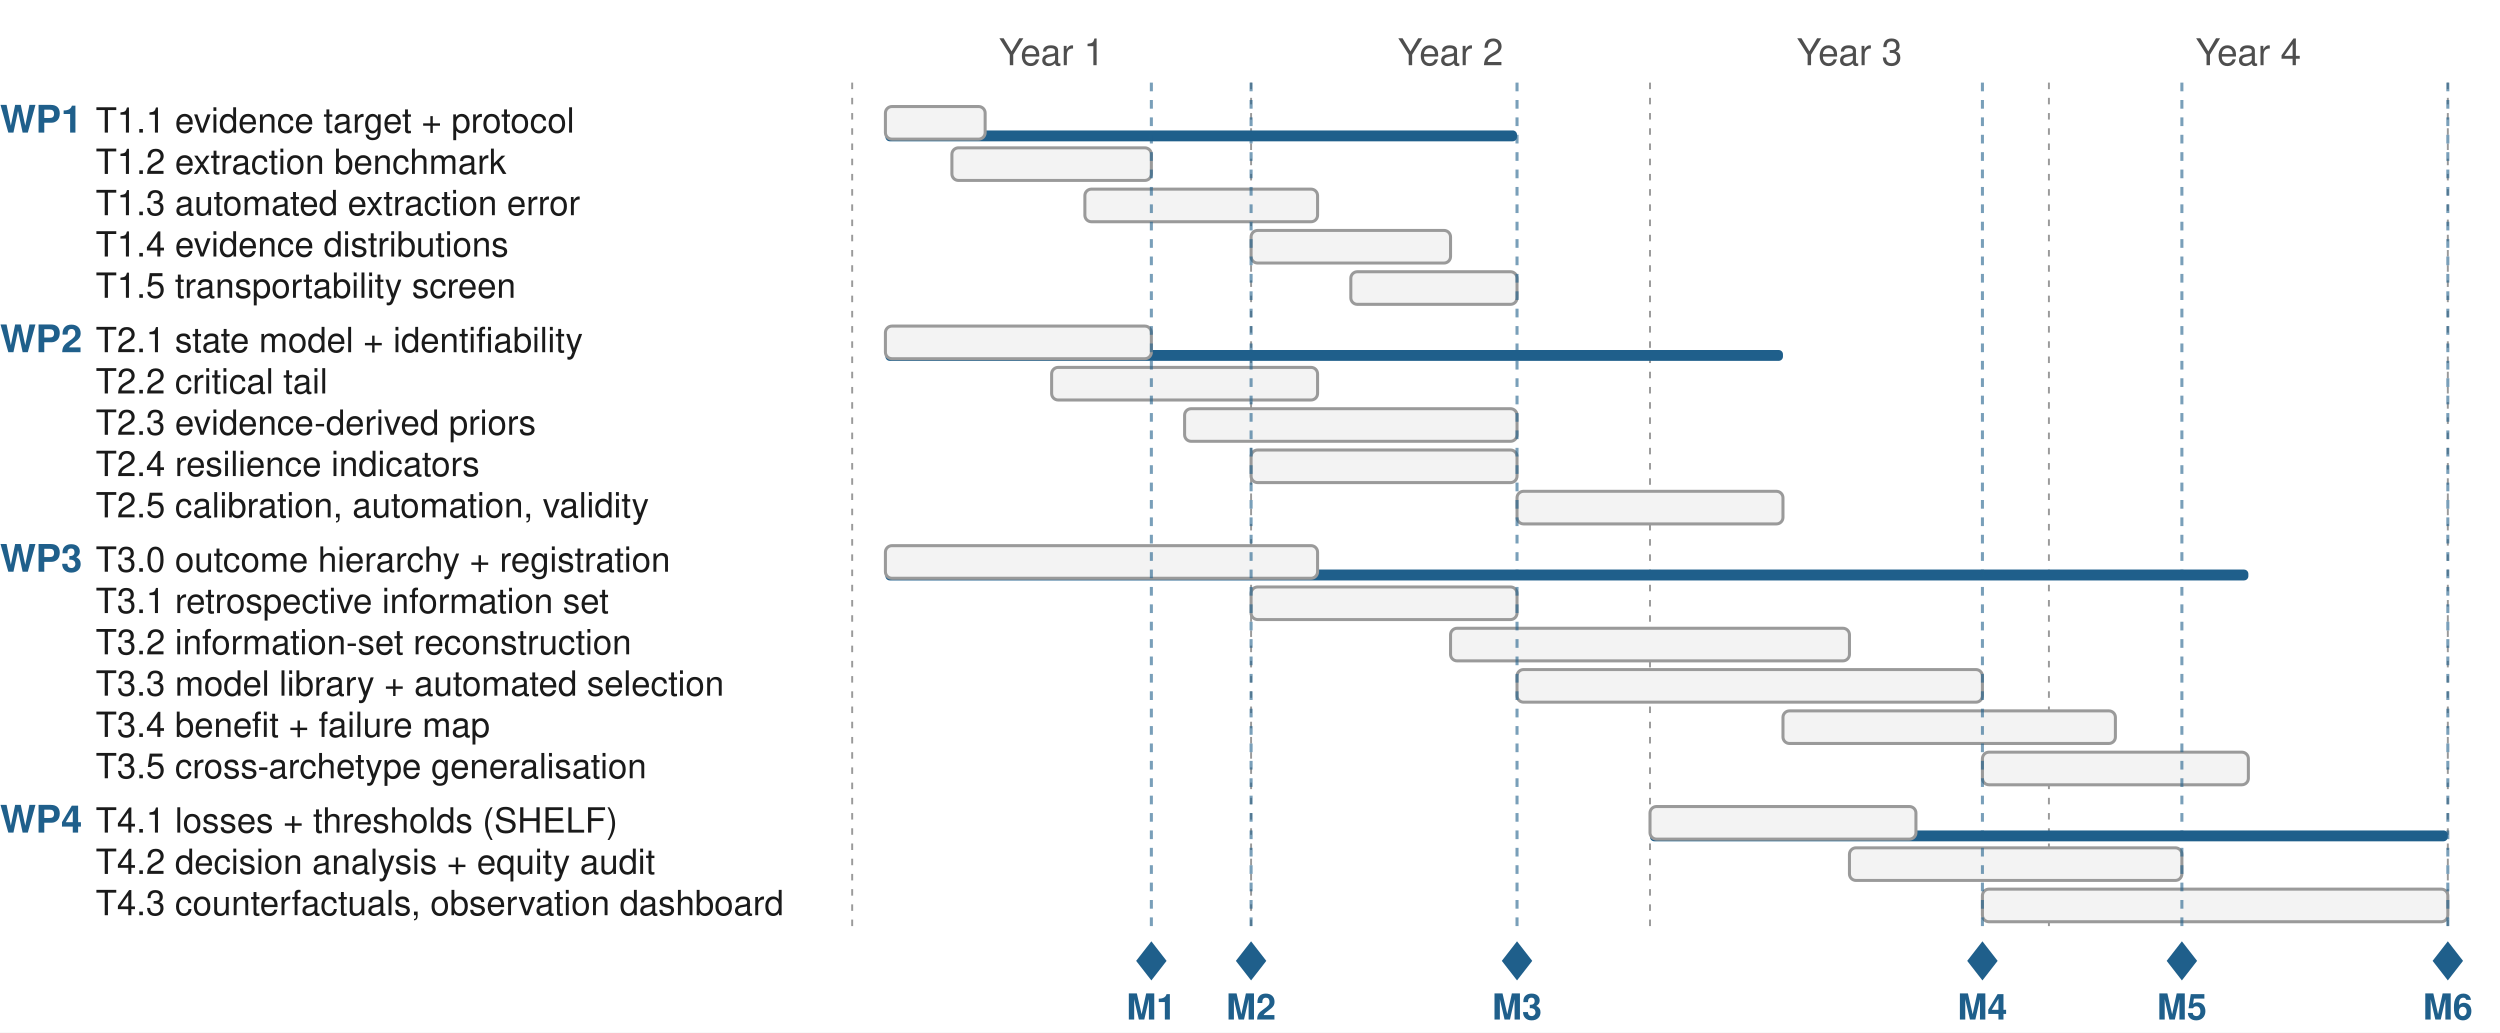
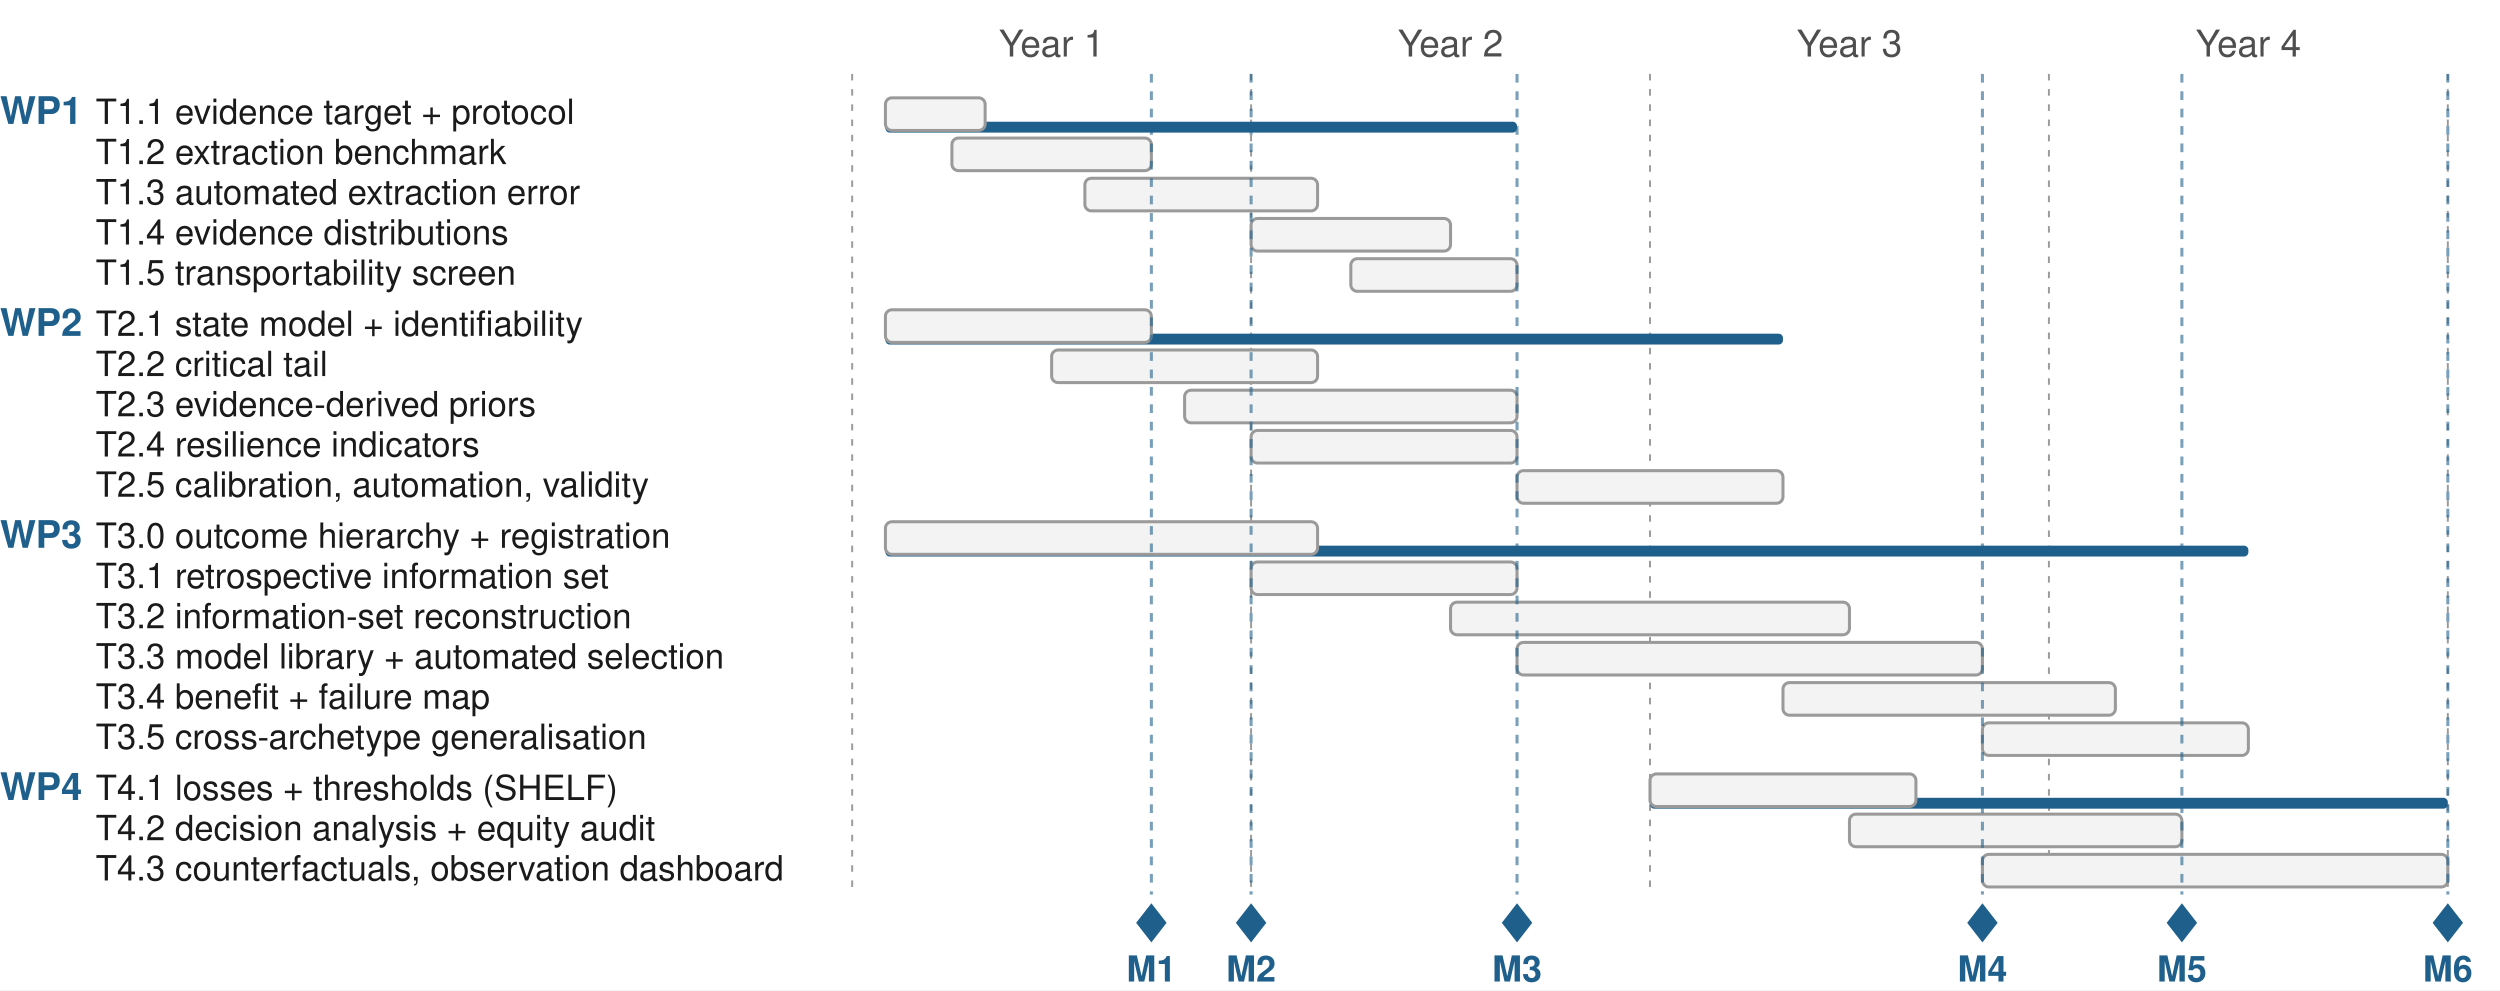
- <svg xmlns="http://www.w3.org/2000/svg" width="1150" height="475" viewBox="0 0 1150 475">
+ <svg xmlns="http://www.w3.org/2000/svg" width="1150" height="455.5" viewBox="0 0 1150 455.5">
  <defs>
    <marker id="a" viewBox="0 0 10 10" refX="9" refY="5" markerWidth="5" markerHeight="5" orient="auto-start-reverse">
      <path d="M 0 0 L 10 5 L 0 10 z" fill="#4e4e4e" />
    </marker>
  </defs>
-   <rect width="1150" height="475" fill="white" />
-   <line x1="392.0" y1="38" x2="392.0" y2="429" stroke="#9a9a9a" stroke-width="0.9" stroke-dasharray="3,4" />
-   <text x="483.75" y="30" font-family="Helvetica, Arial, sans-serif" font-size="17" fill="#4e4e4e" text-anchor="middle" font-weight="normal" font-style="normal">Year 1</text>
-   <line x1="575.5" y1="38" x2="575.5" y2="429" stroke="#9a9a9a" stroke-width="0.9" stroke-dasharray="3,4" />
-   <text x="667.25" y="30" font-family="Helvetica, Arial, sans-serif" font-size="17" fill="#4e4e4e" text-anchor="middle" font-weight="normal" font-style="normal">Year 2</text>
-   <line x1="759.0" y1="38" x2="759.0" y2="429" stroke="#9a9a9a" stroke-width="0.9" stroke-dasharray="3,4" />
-   <text x="850.75" y="30" font-family="Helvetica, Arial, sans-serif" font-size="17" fill="#4e4e4e" text-anchor="middle" font-weight="normal" font-style="normal">Year 3</text>
-   <line x1="942.5" y1="38" x2="942.5" y2="429" stroke="#9a9a9a" stroke-width="0.9" stroke-dasharray="3,4" />
-   <text x="1034.25" y="30" font-family="Helvetica, Arial, sans-serif" font-size="17" fill="#4e4e4e" text-anchor="middle" font-weight="normal" font-style="normal">Year 4</text>
-   <line x1="1126.0" y1="38" x2="1126.0" y2="429" stroke="#9a9a9a" stroke-width="0.9" stroke-dasharray="3,4" />
-   <text x="0" y="61" font-family="Helvetica, Arial, sans-serif" font-size="17.5" fill="#1f5f8b" text-anchor="start" font-weight="bold" font-style="normal">WP1</text>
-   <rect x="407.292" y="60" width="290.542" height="5" rx="2" fill="#1f5f8b" stroke="#1f5f8b" stroke-width="0" />
-   <text x="44" y="61" font-family="Helvetica, Arial, sans-serif" font-size="16" fill="#1a1a1a" text-anchor="start" font-weight="normal" font-style="normal">T1.1 evidence target + protocol</text>
-   <rect x="407.292" y="49" width="45.875" height="15" rx="3" fill="#f3f3f3" stroke="#9a9a9a" stroke-width="1.4" />
-   <text x="44" y="80" font-family="Helvetica, Arial, sans-serif" font-size="16" fill="#1a1a1a" text-anchor="start" font-weight="normal" font-style="normal">T1.2 extraction benchmark</text>
-   <rect x="437.875" y="68" width="91.75" height="15" rx="3" fill="#f3f3f3" stroke="#9a9a9a" stroke-width="1.4" />
-   <text x="44" y="99" font-family="Helvetica, Arial, sans-serif" font-size="16" fill="#1a1a1a" text-anchor="start" font-weight="normal" font-style="normal">T1.3 automated extraction error</text>
-   <rect x="499.042" y="87" width="107.042" height="15" rx="3" fill="#f3f3f3" stroke="#9a9a9a" stroke-width="1.4" />
-   <text x="44" y="118" font-family="Helvetica, Arial, sans-serif" font-size="16" fill="#1a1a1a" text-anchor="start" font-weight="normal" font-style="normal">T1.4 evidence distributions</text>
-   <rect x="575.5" y="106" width="91.75" height="15" rx="3" fill="#f3f3f3" stroke="#9a9a9a" stroke-width="1.4" />
-   <text x="44" y="137" font-family="Helvetica, Arial, sans-serif" font-size="16" fill="#1a1a1a" text-anchor="start" font-weight="normal" font-style="normal">T1.5 transportability screen</text>
-   <rect x="621.375" y="125" width="76.458" height="15" rx="3" fill="#f3f3f3" stroke="#9a9a9a" stroke-width="1.4" />
-   <text x="0" y="162" font-family="Helvetica, Arial, sans-serif" font-size="17.5" fill="#1f5f8b" text-anchor="start" font-weight="bold" font-style="normal">WP2</text>
-   <rect x="407.292" y="161" width="412.875" height="5" rx="2" fill="#1f5f8b" stroke="#1f5f8b" stroke-width="0" />
-   <text x="44" y="162" font-family="Helvetica, Arial, sans-serif" font-size="16" fill="#1a1a1a" text-anchor="start" font-weight="normal" font-style="normal">T2.1 state model + identifiability</text>
-   <rect x="407.292" y="150" width="122.333" height="15" rx="3" fill="#f3f3f3" stroke="#9a9a9a" stroke-width="1.4" />
-   <text x="44" y="181" font-family="Helvetica, Arial, sans-serif" font-size="16" fill="#1a1a1a" text-anchor="start" font-weight="normal" font-style="normal">T2.2 critical tail</text>
-   <rect x="483.75" y="169" width="122.333" height="15" rx="3" fill="#f3f3f3" stroke="#9a9a9a" stroke-width="1.4" />
-   <text x="44" y="200" font-family="Helvetica, Arial, sans-serif" font-size="16" fill="#1a1a1a" text-anchor="start" font-weight="normal" font-style="normal">T2.3 evidence-derived priors</text>
-   <rect x="544.917" y="188" width="152.917" height="15" rx="3" fill="#f3f3f3" stroke="#9a9a9a" stroke-width="1.4" />
-   <text x="44" y="219" font-family="Helvetica, Arial, sans-serif" font-size="16" fill="#1a1a1a" text-anchor="start" font-weight="normal" font-style="normal">T2.4 resilience indicators</text>
-   <rect x="575.5" y="207" width="122.333" height="15" rx="3" fill="#f3f3f3" stroke="#9a9a9a" stroke-width="1.4" />
-   <text x="44" y="238" font-family="Helvetica, Arial, sans-serif" font-size="16" fill="#1a1a1a" text-anchor="start" font-weight="normal" font-style="normal">T2.5 calibration, automation, validity</text>
-   <rect x="697.833" y="226" width="122.333" height="15" rx="3" fill="#f3f3f3" stroke="#9a9a9a" stroke-width="1.4" />
-   <text x="0" y="263" font-family="Helvetica, Arial, sans-serif" font-size="17.5" fill="#1f5f8b" text-anchor="start" font-weight="bold" font-style="normal">WP3</text>
-   <rect x="407.292" y="262" width="626.958" height="5" rx="2" fill="#1f5f8b" stroke="#1f5f8b" stroke-width="0" />
-   <text x="44" y="263" font-family="Helvetica, Arial, sans-serif" font-size="16" fill="#1a1a1a" text-anchor="start" font-weight="normal" font-style="normal">T3.0 outcome hierarchy + registration</text>
-   <rect x="407.292" y="251" width="198.792" height="15" rx="3" fill="#f3f3f3" stroke="#9a9a9a" stroke-width="1.4" />
-   <text x="44" y="282" font-family="Helvetica, Arial, sans-serif" font-size="16" fill="#1a1a1a" text-anchor="start" font-weight="normal" font-style="normal">T3.1 retrospective information set</text>
-   <rect x="575.5" y="270" width="122.333" height="15" rx="3" fill="#f3f3f3" stroke="#9a9a9a" stroke-width="1.4" />
-   <text x="44" y="301" font-family="Helvetica, Arial, sans-serif" font-size="16" fill="#1a1a1a" text-anchor="start" font-weight="normal" font-style="normal">T3.2 information-set reconstruction</text>
-   <rect x="667.25" y="289" width="183.5" height="15" rx="3" fill="#f3f3f3" stroke="#9a9a9a" stroke-width="1.4" />
-   <text x="44" y="320" font-family="Helvetica, Arial, sans-serif" font-size="16" fill="#1a1a1a" text-anchor="start" font-weight="normal" font-style="normal">T3.3 model library + automated selection</text>
-   <rect x="697.833" y="308" width="214.083" height="15" rx="3" fill="#f3f3f3" stroke="#9a9a9a" stroke-width="1.4" />
-   <text x="44" y="339" font-family="Helvetica, Arial, sans-serif" font-size="16" fill="#1a1a1a" text-anchor="start" font-weight="normal" font-style="normal">T3.4 benefit + failure map</text>
-   <rect x="820.167" y="327" width="152.917" height="15" rx="3" fill="#f3f3f3" stroke="#9a9a9a" stroke-width="1.4" />
-   <text x="44" y="358" font-family="Helvetica, Arial, sans-serif" font-size="16" fill="#1a1a1a" text-anchor="start" font-weight="normal" font-style="normal">T3.5 cross-archetype generalisation</text>
-   <rect x="911.917" y="346" width="122.333" height="15" rx="3" fill="#f3f3f3" stroke="#9a9a9a" stroke-width="1.4" />
-   <text x="0" y="383" font-family="Helvetica, Arial, sans-serif" font-size="17.5" fill="#1f5f8b" text-anchor="start" font-weight="bold" font-style="normal">WP4</text>
-   <rect x="759.0" y="382" width="367.0" height="5" rx="2" fill="#1f5f8b" stroke="#1f5f8b" stroke-width="0" />
-   <text x="44" y="383" font-family="Helvetica, Arial, sans-serif" font-size="16" fill="#1a1a1a" text-anchor="start" font-weight="normal" font-style="normal">T4.1 losses + thresholds (SHELF)</text>
-   <rect x="759.0" y="371" width="122.333" height="15" rx="3" fill="#f3f3f3" stroke="#9a9a9a" stroke-width="1.4" />
-   <text x="44" y="402" font-family="Helvetica, Arial, sans-serif" font-size="16" fill="#1a1a1a" text-anchor="start" font-weight="normal" font-style="normal">T4.2 decision analysis + equity audit</text>
-   <rect x="850.75" y="390" width="152.917" height="15" rx="3" fill="#f3f3f3" stroke="#9a9a9a" stroke-width="1.4" />
-   <text x="44" y="421" font-family="Helvetica, Arial, sans-serif" font-size="16" fill="#1a1a1a" text-anchor="start" font-weight="normal" font-style="normal">T4.3 counterfactuals, observation dashboard</text>
-   <rect x="911.917" y="409" width="214.083" height="15" rx="3" fill="#f3f3f3" stroke="#9a9a9a" stroke-width="1.4" />
-   <line x1="529.625" y1="38" x2="529.625" y2="429" stroke="#1f5f8b" stroke-width="1.4" stroke-dasharray="4,4" opacity="0.6" />
-   <polygon points="529.625,433 536.625,442 529.625,451 522.625,442" fill="#1f5f8b" />
-   <text x="529.625" y="469" font-family="Helvetica, Arial, sans-serif" font-size="16.5" fill="#1f5f8b" text-anchor="middle" font-weight="bold" font-style="normal">M1</text>
-   <line x1="575.5" y1="38" x2="575.5" y2="429" stroke="#1f5f8b" stroke-width="1.4" stroke-dasharray="4,4" opacity="0.6" />
-   <polygon points="575.5,433 582.5,442 575.5,451 568.5,442" fill="#1f5f8b" />
-   <text x="575.5" y="469" font-family="Helvetica, Arial, sans-serif" font-size="16.5" fill="#1f5f8b" text-anchor="middle" font-weight="bold" font-style="normal">M2</text>
-   <line x1="697.833" y1="38" x2="697.833" y2="429" stroke="#1f5f8b" stroke-width="1.4" stroke-dasharray="4,4" opacity="0.6" />
-   <polygon points="697.833,433 704.833,442 697.833,451 690.833,442" fill="#1f5f8b" />
-   <text x="697.833" y="469" font-family="Helvetica, Arial, sans-serif" font-size="16.5" fill="#1f5f8b" text-anchor="middle" font-weight="bold" font-style="normal">M3</text>
-   <line x1="911.917" y1="38" x2="911.917" y2="429" stroke="#1f5f8b" stroke-width="1.4" stroke-dasharray="4,4" opacity="0.6" />
-   <polygon points="911.917,433 918.917,442 911.917,451 904.917,442" fill="#1f5f8b" />
-   <text x="911.917" y="469" font-family="Helvetica, Arial, sans-serif" font-size="16.5" fill="#1f5f8b" text-anchor="middle" font-weight="bold" font-style="normal">M4</text>
-   <line x1="1003.667" y1="38" x2="1003.667" y2="429" stroke="#1f5f8b" stroke-width="1.4" stroke-dasharray="4,4" opacity="0.6" />
-   <polygon points="1003.667,433 1010.667,442 1003.667,451 996.667,442" fill="#1f5f8b" />
-   <text x="1003.667" y="469" font-family="Helvetica, Arial, sans-serif" font-size="16.5" fill="#1f5f8b" text-anchor="middle" font-weight="bold" font-style="normal">M5</text>
-   <line x1="1126.0" y1="38" x2="1126.0" y2="429" stroke="#1f5f8b" stroke-width="1.4" stroke-dasharray="4,4" opacity="0.6" />
-   <polygon points="1126.0,433 1133.0,442 1126.0,451 1119.0,442" fill="#1f5f8b" />
-   <text x="1126.0" y="469" font-family="Helvetica, Arial, sans-serif" font-size="16.5" fill="#1f5f8b" text-anchor="middle" font-weight="bold" font-style="normal">M6</text>
+   <rect width="1150" height="455.5" fill="white" />
+   <line x1="392.0" y1="34" x2="392.0" y2="411.5" stroke="#9a9a9a" stroke-width="0.9" stroke-dasharray="3,4" />
+   <text x="483.75" y="26" font-family="Helvetica, Arial, sans-serif" font-size="17" fill="#4e4e4e" text-anchor="middle" font-weight="normal" font-style="normal">Year 1</text>
+   <line x1="575.5" y1="34" x2="575.5" y2="411.5" stroke="#9a9a9a" stroke-width="0.9" stroke-dasharray="3,4" />
+   <text x="667.25" y="26" font-family="Helvetica, Arial, sans-serif" font-size="17" fill="#4e4e4e" text-anchor="middle" font-weight="normal" font-style="normal">Year 2</text>
+   <line x1="759.0" y1="34" x2="759.0" y2="411.5" stroke="#9a9a9a" stroke-width="0.9" stroke-dasharray="3,4" />
+   <text x="850.75" y="26" font-family="Helvetica, Arial, sans-serif" font-size="17" fill="#4e4e4e" text-anchor="middle" font-weight="normal" font-style="normal">Year 3</text>
+   <line x1="942.5" y1="34" x2="942.5" y2="411.5" stroke="#9a9a9a" stroke-width="0.9" stroke-dasharray="3,4" />
+   <text x="1034.25" y="26" font-family="Helvetica, Arial, sans-serif" font-size="17" fill="#4e4e4e" text-anchor="middle" font-weight="normal" font-style="normal">Year 4</text>
+   <line x1="1126.0" y1="34" x2="1126.0" y2="411.5" stroke="#9a9a9a" stroke-width="0.9" stroke-dasharray="3,4" />
+   <text x="0" y="57" font-family="Helvetica, Arial, sans-serif" font-size="17.5" fill="#1f5f8b" text-anchor="start" font-weight="bold" font-style="normal">WP1</text>
+   <rect x="407.292" y="56" width="290.542" height="5" rx="2" fill="#1f5f8b" stroke="#1f5f8b" stroke-width="0" />
+   <text x="44" y="57" font-family="Helvetica, Arial, sans-serif" font-size="16" fill="#1a1a1a" text-anchor="start" font-weight="normal" font-style="normal">T1.1 evidence target + protocol</text>
+   <rect x="407.292" y="45" width="45.875" height="15" rx="3" fill="#f3f3f3" stroke="#9a9a9a" stroke-width="1.4" />
+   <text x="44" y="75.5" font-family="Helvetica, Arial, sans-serif" font-size="16" fill="#1a1a1a" text-anchor="start" font-weight="normal" font-style="normal">T1.2 extraction benchmark</text>
+   <rect x="437.875" y="63.5" width="91.75" height="15" rx="3" fill="#f3f3f3" stroke="#9a9a9a" stroke-width="1.4" />
+   <text x="44" y="94.0" font-family="Helvetica, Arial, sans-serif" font-size="16" fill="#1a1a1a" text-anchor="start" font-weight="normal" font-style="normal">T1.3 automated extraction error</text>
+   <rect x="499.042" y="82.0" width="107.042" height="15" rx="3" fill="#f3f3f3" stroke="#9a9a9a" stroke-width="1.4" />
+   <text x="44" y="112.5" font-family="Helvetica, Arial, sans-serif" font-size="16" fill="#1a1a1a" text-anchor="start" font-weight="normal" font-style="normal">T1.4 evidence distributions</text>
+   <rect x="575.5" y="100.5" width="91.75" height="15" rx="3" fill="#f3f3f3" stroke="#9a9a9a" stroke-width="1.4" />
+   <text x="44" y="131.0" font-family="Helvetica, Arial, sans-serif" font-size="16" fill="#1a1a1a" text-anchor="start" font-weight="normal" font-style="normal">T1.5 transportability screen</text>
+   <rect x="621.375" y="119.0" width="76.458" height="15" rx="3" fill="#f3f3f3" stroke="#9a9a9a" stroke-width="1.4" />
+   <text x="0" y="154.5" font-family="Helvetica, Arial, sans-serif" font-size="17.5" fill="#1f5f8b" text-anchor="start" font-weight="bold" font-style="normal">WP2</text>
+   <rect x="407.292" y="153.5" width="412.875" height="5" rx="2" fill="#1f5f8b" stroke="#1f5f8b" stroke-width="0" />
+   <text x="44" y="154.5" font-family="Helvetica, Arial, sans-serif" font-size="16" fill="#1a1a1a" text-anchor="start" font-weight="normal" font-style="normal">T2.1 state model + identifiability</text>
+   <rect x="407.292" y="142.5" width="122.333" height="15" rx="3" fill="#f3f3f3" stroke="#9a9a9a" stroke-width="1.4" />
+   <text x="44" y="173.0" font-family="Helvetica, Arial, sans-serif" font-size="16" fill="#1a1a1a" text-anchor="start" font-weight="normal" font-style="normal">T2.2 critical tail</text>
+   <rect x="483.75" y="161.0" width="122.333" height="15" rx="3" fill="#f3f3f3" stroke="#9a9a9a" stroke-width="1.4" />
+   <text x="44" y="191.5" font-family="Helvetica, Arial, sans-serif" font-size="16" fill="#1a1a1a" text-anchor="start" font-weight="normal" font-style="normal">T2.3 evidence-derived priors</text>
+   <rect x="544.917" y="179.5" width="152.917" height="15" rx="3" fill="#f3f3f3" stroke="#9a9a9a" stroke-width="1.4" />
+   <text x="44" y="210.0" font-family="Helvetica, Arial, sans-serif" font-size="16" fill="#1a1a1a" text-anchor="start" font-weight="normal" font-style="normal">T2.4 resilience indicators</text>
+   <rect x="575.5" y="198.0" width="122.333" height="15" rx="3" fill="#f3f3f3" stroke="#9a9a9a" stroke-width="1.4" />
+   <text x="44" y="228.5" font-family="Helvetica, Arial, sans-serif" font-size="16" fill="#1a1a1a" text-anchor="start" font-weight="normal" font-style="normal">T2.5 calibration, automation, validity</text>
+   <rect x="697.833" y="216.5" width="122.333" height="15" rx="3" fill="#f3f3f3" stroke="#9a9a9a" stroke-width="1.4" />
+   <text x="0" y="252.0" font-family="Helvetica, Arial, sans-serif" font-size="17.5" fill="#1f5f8b" text-anchor="start" font-weight="bold" font-style="normal">WP3</text>
+   <rect x="407.292" y="251.0" width="626.958" height="5" rx="2" fill="#1f5f8b" stroke="#1f5f8b" stroke-width="0" />
+   <text x="44" y="252.0" font-family="Helvetica, Arial, sans-serif" font-size="16" fill="#1a1a1a" text-anchor="start" font-weight="normal" font-style="normal">T3.0 outcome hierarchy + registration</text>
+   <rect x="407.292" y="240.0" width="198.792" height="15" rx="3" fill="#f3f3f3" stroke="#9a9a9a" stroke-width="1.4" />
+   <text x="44" y="270.5" font-family="Helvetica, Arial, sans-serif" font-size="16" fill="#1a1a1a" text-anchor="start" font-weight="normal" font-style="normal">T3.1 retrospective information set</text>
+   <rect x="575.5" y="258.5" width="122.333" height="15" rx="3" fill="#f3f3f3" stroke="#9a9a9a" stroke-width="1.4" />
+   <text x="44" y="289.0" font-family="Helvetica, Arial, sans-serif" font-size="16" fill="#1a1a1a" text-anchor="start" font-weight="normal" font-style="normal">T3.2 information-set reconstruction</text>
+   <rect x="667.25" y="277.0" width="183.5" height="15" rx="3" fill="#f3f3f3" stroke="#9a9a9a" stroke-width="1.4" />
+   <text x="44" y="307.5" font-family="Helvetica, Arial, sans-serif" font-size="16" fill="#1a1a1a" text-anchor="start" font-weight="normal" font-style="normal">T3.3 model library + automated selection</text>
+   <rect x="697.833" y="295.5" width="214.083" height="15" rx="3" fill="#f3f3f3" stroke="#9a9a9a" stroke-width="1.4" />
+   <text x="44" y="326.0" font-family="Helvetica, Arial, sans-serif" font-size="16" fill="#1a1a1a" text-anchor="start" font-weight="normal" font-style="normal">T3.4 benefit + failure map</text>
+   <rect x="820.167" y="314.0" width="152.917" height="15" rx="3" fill="#f3f3f3" stroke="#9a9a9a" stroke-width="1.4" />
+   <text x="44" y="344.5" font-family="Helvetica, Arial, sans-serif" font-size="16" fill="#1a1a1a" text-anchor="start" font-weight="normal" font-style="normal">T3.5 cross-archetype generalisation</text>
+   <rect x="911.917" y="332.5" width="122.333" height="15" rx="3" fill="#f3f3f3" stroke="#9a9a9a" stroke-width="1.4" />
+   <text x="0" y="368.0" font-family="Helvetica, Arial, sans-serif" font-size="17.5" fill="#1f5f8b" text-anchor="start" font-weight="bold" font-style="normal">WP4</text>
+   <rect x="759.0" y="367.0" width="367.0" height="5" rx="2" fill="#1f5f8b" stroke="#1f5f8b" stroke-width="0" />
+   <text x="44" y="368.0" font-family="Helvetica, Arial, sans-serif" font-size="16" fill="#1a1a1a" text-anchor="start" font-weight="normal" font-style="normal">T4.1 losses + thresholds (SHELF)</text>
+   <rect x="759.0" y="356.0" width="122.333" height="15" rx="3" fill="#f3f3f3" stroke="#9a9a9a" stroke-width="1.4" />
+   <text x="44" y="386.5" font-family="Helvetica, Arial, sans-serif" font-size="16" fill="#1a1a1a" text-anchor="start" font-weight="normal" font-style="normal">T4.2 decision analysis + equity audit</text>
+   <rect x="850.75" y="374.5" width="152.917" height="15" rx="3" fill="#f3f3f3" stroke="#9a9a9a" stroke-width="1.4" />
+   <text x="44" y="405.0" font-family="Helvetica, Arial, sans-serif" font-size="16" fill="#1a1a1a" text-anchor="start" font-weight="normal" font-style="normal">T4.3 counterfactuals, observation dashboard</text>
+   <rect x="911.917" y="393.0" width="214.083" height="15" rx="3" fill="#f3f3f3" stroke="#9a9a9a" stroke-width="1.4" />
+   <line x1="529.625" y1="34" x2="529.625" y2="411.5" stroke="#1f5f8b" stroke-width="1.4" stroke-dasharray="4,4" opacity="0.6" />
+   <polygon points="529.625,415.5 536.625,424.5 529.625,433.5 522.625,424.5" fill="#1f5f8b" />
+   <text x="529.625" y="451.5" font-family="Helvetica, Arial, sans-serif" font-size="16.5" fill="#1f5f8b" text-anchor="middle" font-weight="bold" font-style="normal">M1</text>
+   <line x1="575.5" y1="34" x2="575.5" y2="411.5" stroke="#1f5f8b" stroke-width="1.4" stroke-dasharray="4,4" opacity="0.6" />
+   <polygon points="575.5,415.5 582.5,424.5 575.5,433.5 568.5,424.5" fill="#1f5f8b" />
+   <text x="575.5" y="451.5" font-family="Helvetica, Arial, sans-serif" font-size="16.5" fill="#1f5f8b" text-anchor="middle" font-weight="bold" font-style="normal">M2</text>
+   <line x1="697.833" y1="34" x2="697.833" y2="411.5" stroke="#1f5f8b" stroke-width="1.4" stroke-dasharray="4,4" opacity="0.6" />
+   <polygon points="697.833,415.5 704.833,424.5 697.833,433.5 690.833,424.5" fill="#1f5f8b" />
+   <text x="697.833" y="451.5" font-family="Helvetica, Arial, sans-serif" font-size="16.5" fill="#1f5f8b" text-anchor="middle" font-weight="bold" font-style="normal">M3</text>
+   <line x1="911.917" y1="34" x2="911.917" y2="411.5" stroke="#1f5f8b" stroke-width="1.4" stroke-dasharray="4,4" opacity="0.6" />
+   <polygon points="911.917,415.5 918.917,424.5 911.917,433.5 904.917,424.5" fill="#1f5f8b" />
+   <text x="911.917" y="451.5" font-family="Helvetica, Arial, sans-serif" font-size="16.5" fill="#1f5f8b" text-anchor="middle" font-weight="bold" font-style="normal">M4</text>
+   <line x1="1003.667" y1="34" x2="1003.667" y2="411.5" stroke="#1f5f8b" stroke-width="1.4" stroke-dasharray="4,4" opacity="0.6" />
+   <polygon points="1003.667,415.5 1010.667,424.5 1003.667,433.5 996.667,424.5" fill="#1f5f8b" />
+   <text x="1003.667" y="451.5" font-family="Helvetica, Arial, sans-serif" font-size="16.5" fill="#1f5f8b" text-anchor="middle" font-weight="bold" font-style="normal">M5</text>
+   <line x1="1126.0" y1="34" x2="1126.0" y2="411.5" stroke="#1f5f8b" stroke-width="1.4" stroke-dasharray="4,4" opacity="0.6" />
+   <polygon points="1126.0,415.5 1133.0,424.5 1126.0,433.5 1119.0,424.5" fill="#1f5f8b" />
+   <text x="1126.0" y="451.5" font-family="Helvetica, Arial, sans-serif" font-size="16.5" fill="#1f5f8b" text-anchor="middle" font-weight="bold" font-style="normal">M6</text>
</svg>
